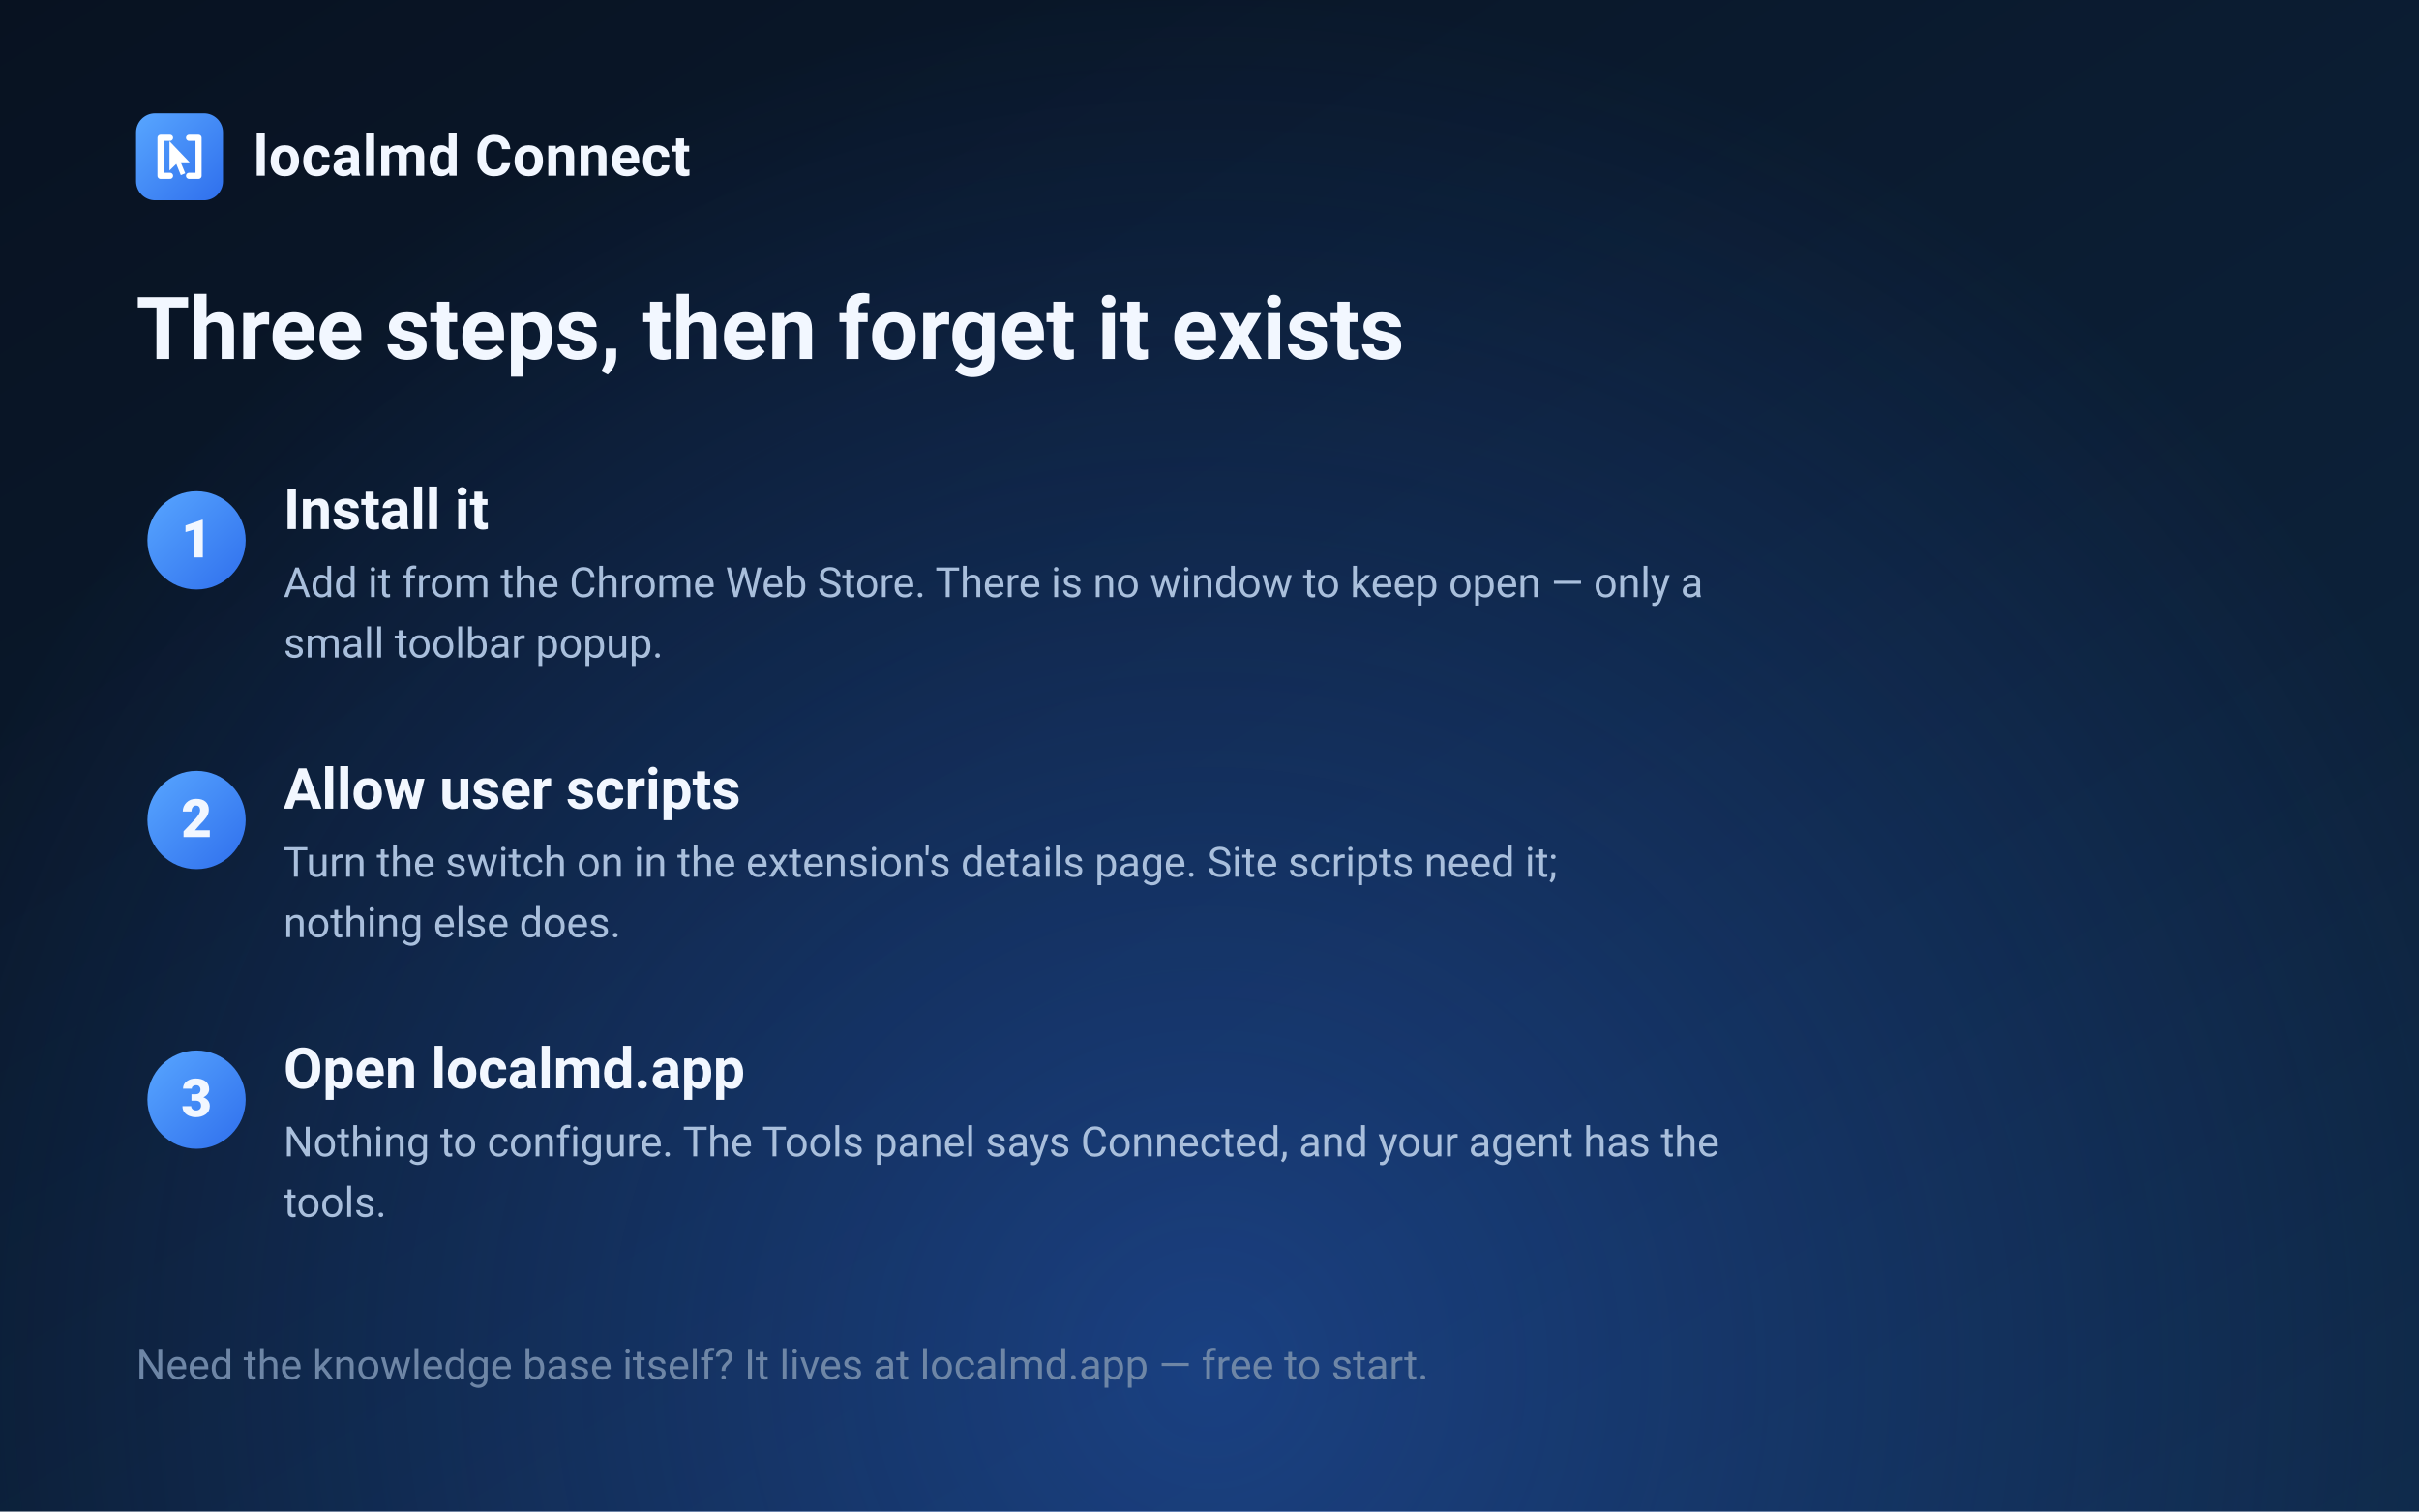
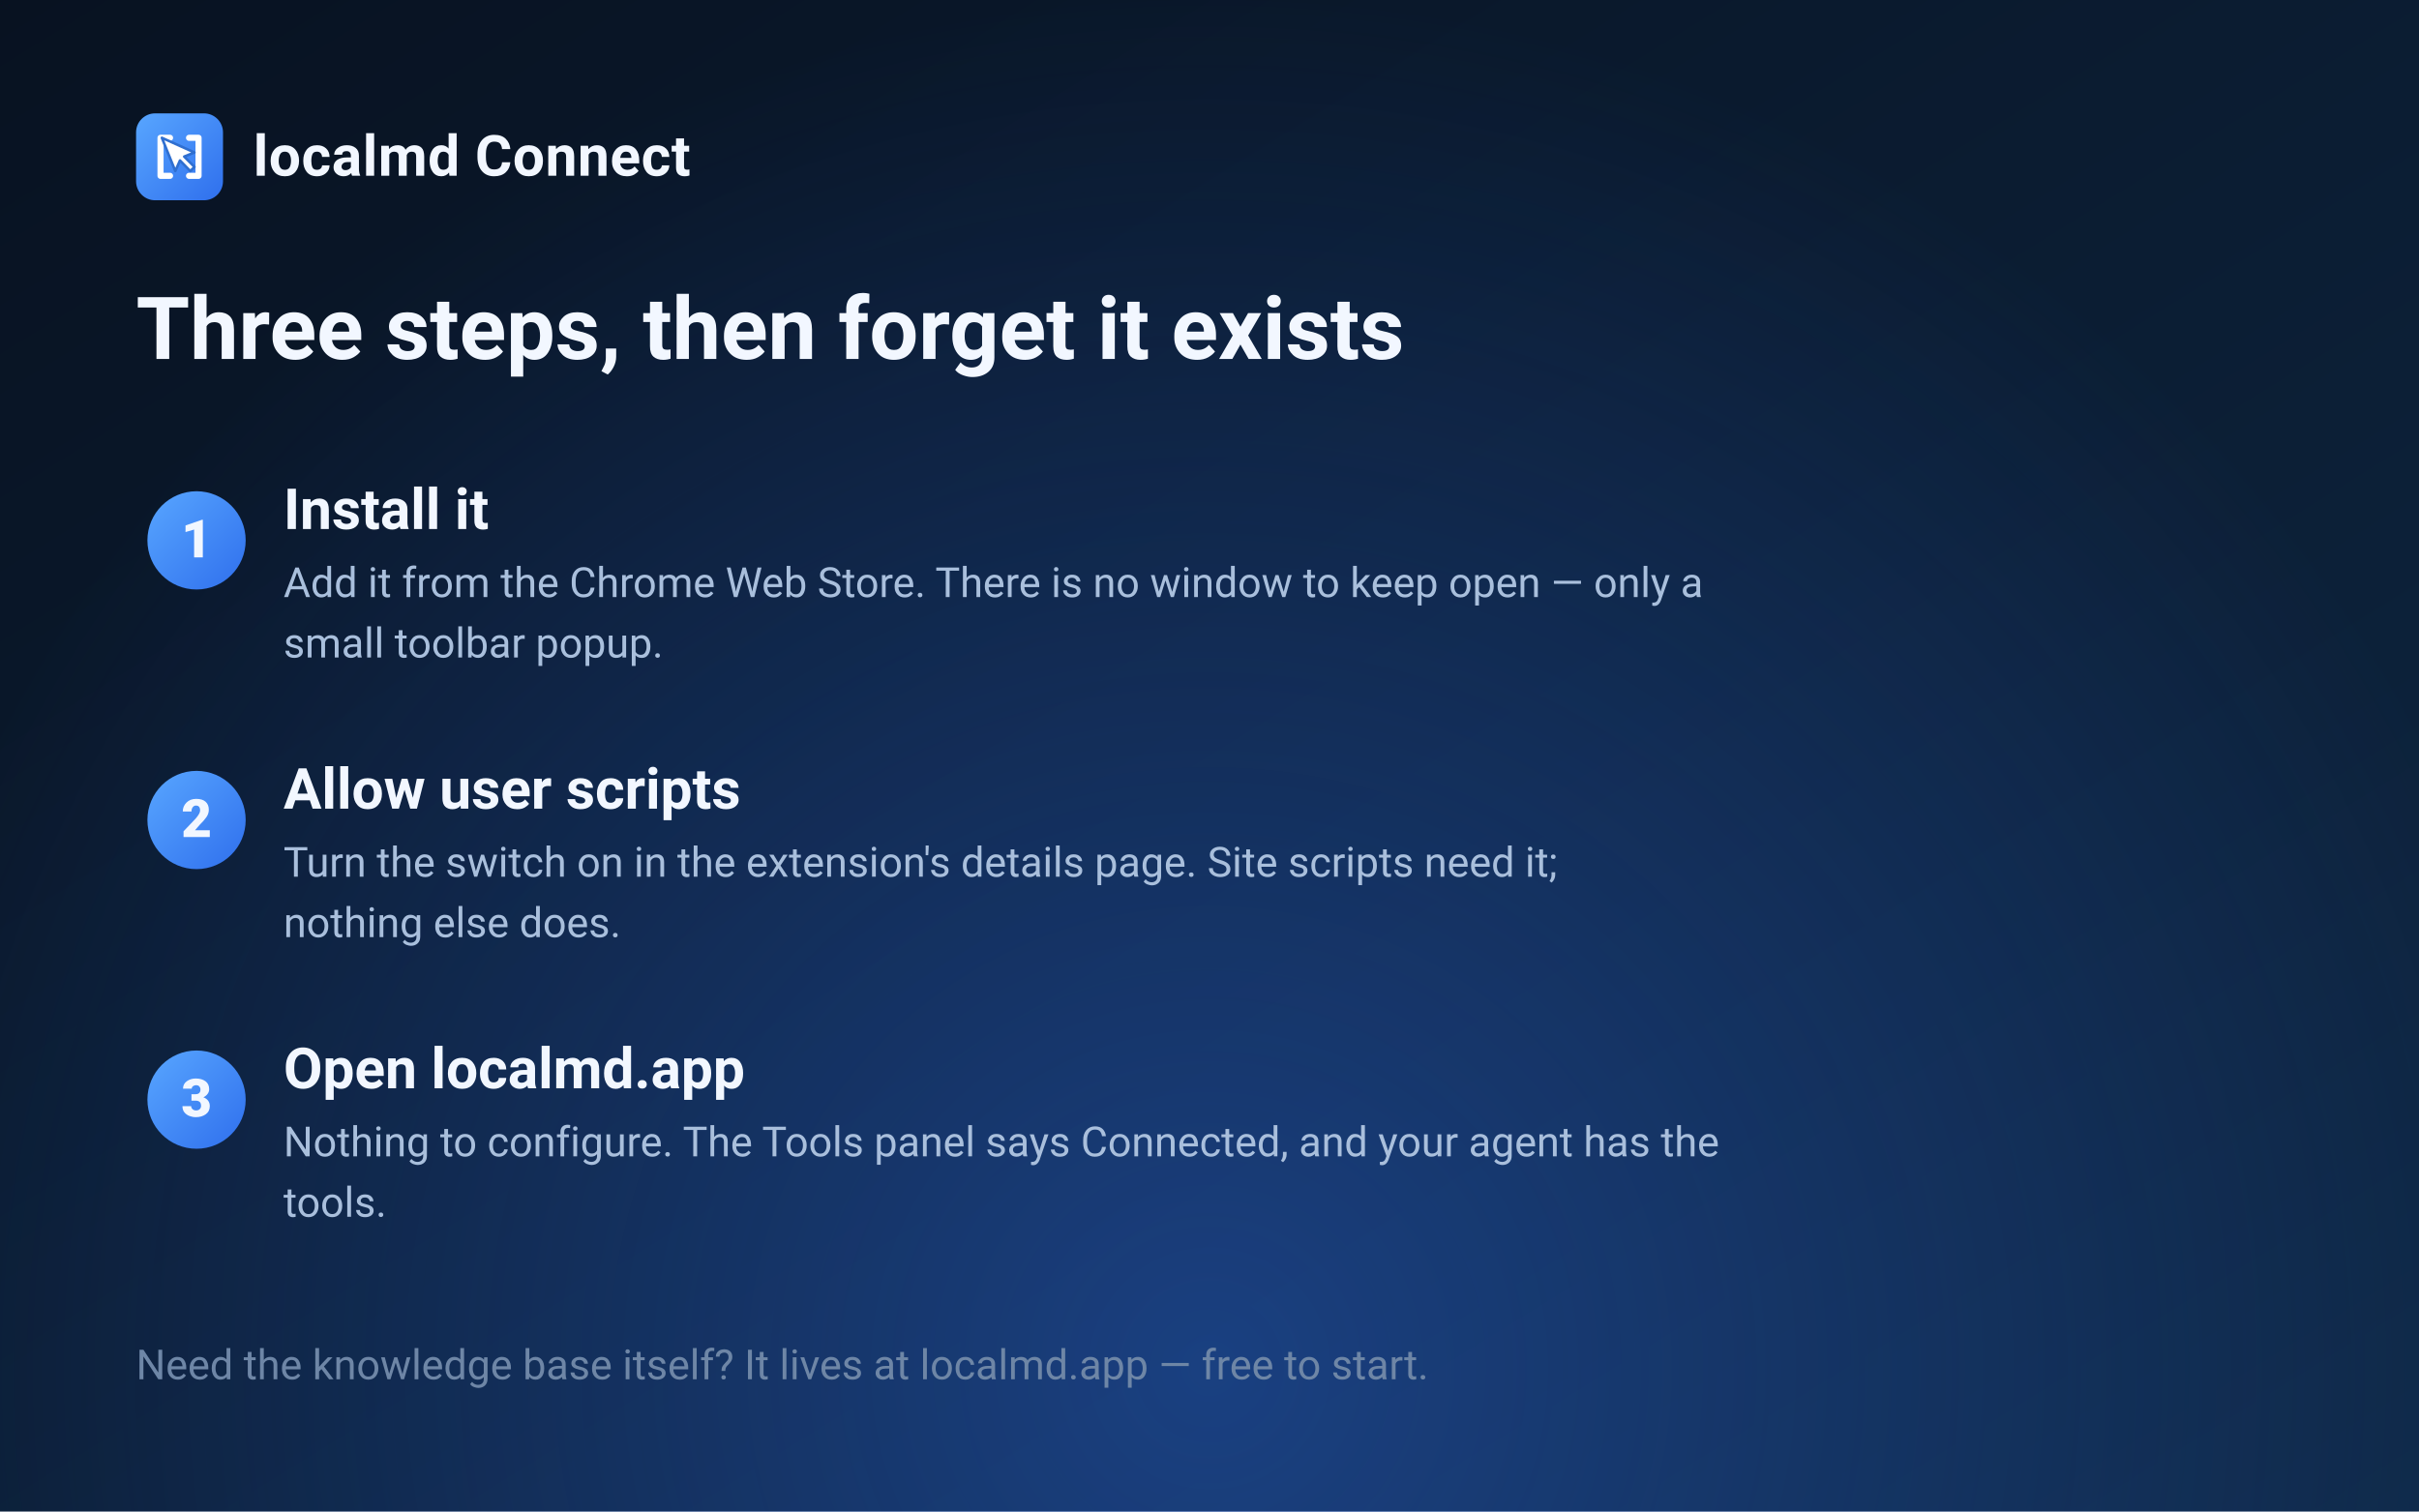
<svg xmlns="http://www.w3.org/2000/svg" width="1280" height="800" viewBox="0 0 1280 800">
  <defs>
    <linearGradient id="bg" x1="0" y1="0" x2="1" y2="1">
      <stop offset="0" stop-color="#081221" />
      <stop offset="1" stop-color="#0E2743" />
    </linearGradient>
    <linearGradient id="brand" x1="0" y1="0" x2="1" y2="1">
      <stop offset="0" stop-color="#58A6FF" />
      <stop offset="1" stop-color="#2F6FED" />
    </linearGradient>
    <radialGradient id="glowB" cx="0.5" cy="0.5" r="0.5">
      <stop offset="0" stop-color="#58A6FF" stop-opacity="0.42" />
      <stop offset="1" stop-color="#58A6FF" stop-opacity="0" />
    </radialGradient>
    <radialGradient id="glowD" cx="0.5" cy="0.5" r="0.5">
      <stop offset="0" stop-color="#2F6FED" stop-opacity="0.4" />
      <stop offset="1" stop-color="#2F6FED" stop-opacity="0" />
    </radialGradient>
  </defs>
  <rect width="1280" height="800" fill="url(#bg)" />
  <circle cx="640" cy="720" r="720" fill="url(#glowD)" />
  <g transform="translate(72 60) scale(0.359375)">
    <rect width="128" height="128" rx="28" fill="url(#brand)" />
    <g fill="none" stroke="#fff" stroke-width="9" stroke-linecap="round" stroke-linejoin="round">
      <path d="M50 36H36v56h14" />
      <path d="M78 36h14v56H78" />
    </g>
-     <path d="M49.2 41 L49.2 84.2 L59.2 74.5 L65.9 91 L72.4 88.3 L65.7 72.1 L78.9 72.1 Z" fill="#fff" />
+     <path d="M0 0 L0 16 L3.7 12.4 L6.2 18.5 L8.6 17.5 L6.1 11.5 L11 11.5 Z" transform="translate(38 36) rotate(-22) scale(3.3)" fill="#fff" stroke="#2f6fd0" stroke-width="1.15" stroke-linejoin="round" />
  </g>
  <text x="134" y="93" font-family="-apple-system,'SF Pro Display','Segoe UI',Roboto,Helvetica,Arial,sans-serif" font-size="30" font-weight="700" fill="#F2F7FF" text-anchor="start" letter-spacing="0.3" opacity="1">localmd Connect</text>
  <text x="72" y="190" font-family="-apple-system,'SF Pro Display','Segoe UI',Roboto,Helvetica,Arial,sans-serif" font-size="46" font-weight="700" fill="#F2F7FF" text-anchor="start" letter-spacing="0" opacity="1">Three steps, then forget it exists</text>
  <circle cx="104" cy="286" r="26" fill="url(#brand)" />
  <text x="104" y="295" font-family="-apple-system,'SF Pro Display','Segoe UI',Roboto,Helvetica,Arial,sans-serif" font-size="28" font-weight="800" fill="#F2F7FF" text-anchor="middle" letter-spacing="0" opacity="1">1</text>
  <text x="150" y="280" font-family="-apple-system,'SF Pro Display','Segoe UI',Roboto,Helvetica,Arial,sans-serif" font-size="30" font-weight="700" fill="#F2F7FF" text-anchor="start" letter-spacing="0" opacity="1">Install it</text>
  <text x="150" y="316" font-family="-apple-system,'SF Pro Display','Segoe UI',Roboto,Helvetica,Arial,sans-serif" font-size="22" font-weight="400" fill="#A9BFDC" text-anchor="start" letter-spacing="0" opacity="1">Add it from the Chrome Web Store. There is no window to keep open — only a</text>
  <text x="150" y="348" font-family="-apple-system,'SF Pro Display','Segoe UI',Roboto,Helvetica,Arial,sans-serif" font-size="22" font-weight="400" fill="#A9BFDC" text-anchor="start" letter-spacing="0" opacity="1">small toolbar popup.</text>
  <circle cx="104" cy="434" r="26" fill="url(#brand)" />
  <text x="104" y="443" font-family="-apple-system,'SF Pro Display','Segoe UI',Roboto,Helvetica,Arial,sans-serif" font-size="28" font-weight="800" fill="#F2F7FF" text-anchor="middle" letter-spacing="0" opacity="1">2</text>
  <text x="150" y="428" font-family="-apple-system,'SF Pro Display','Segoe UI',Roboto,Helvetica,Arial,sans-serif" font-size="30" font-weight="700" fill="#F2F7FF" text-anchor="start" letter-spacing="0" opacity="1">Allow user scripts</text>
  <text x="150" y="464" font-family="-apple-system,'SF Pro Display','Segoe UI',Roboto,Helvetica,Arial,sans-serif" font-size="22" font-weight="400" fill="#A9BFDC" text-anchor="start" letter-spacing="0" opacity="1">Turn the switch on in the extension's details page. Site scripts need it;</text>
  <text x="150" y="496" font-family="-apple-system,'SF Pro Display','Segoe UI',Roboto,Helvetica,Arial,sans-serif" font-size="22" font-weight="400" fill="#A9BFDC" text-anchor="start" letter-spacing="0" opacity="1">nothing else does.</text>
  <circle cx="104" cy="582" r="26" fill="url(#brand)" />
  <text x="104" y="591" font-family="-apple-system,'SF Pro Display','Segoe UI',Roboto,Helvetica,Arial,sans-serif" font-size="28" font-weight="800" fill="#F2F7FF" text-anchor="middle" letter-spacing="0" opacity="1">3</text>
  <text x="150" y="576" font-family="-apple-system,'SF Pro Display','Segoe UI',Roboto,Helvetica,Arial,sans-serif" font-size="30" font-weight="700" fill="#F2F7FF" text-anchor="start" letter-spacing="0" opacity="1">Open localmd.app</text>
  <text x="150" y="612" font-family="-apple-system,'SF Pro Display','Segoe UI',Roboto,Helvetica,Arial,sans-serif" font-size="22" font-weight="400" fill="#A9BFDC" text-anchor="start" letter-spacing="0" opacity="1">Nothing to configure. The Tools panel says Connected, and your agent has the</text>
  <text x="150" y="644" font-family="-apple-system,'SF Pro Display','Segoe UI',Roboto,Helvetica,Arial,sans-serif" font-size="22" font-weight="400" fill="#A9BFDC" text-anchor="start" letter-spacing="0" opacity="1">tools.</text>
  <text x="72" y="730" font-family="-apple-system,'SF Pro Display','Segoe UI',Roboto,Helvetica,Arial,sans-serif" font-size="22" font-weight="400" fill="#6E86A6" text-anchor="start" letter-spacing="0" opacity="1">Need the knowledge base itself? It lives at localmd.app — free to start.</text>
</svg>
